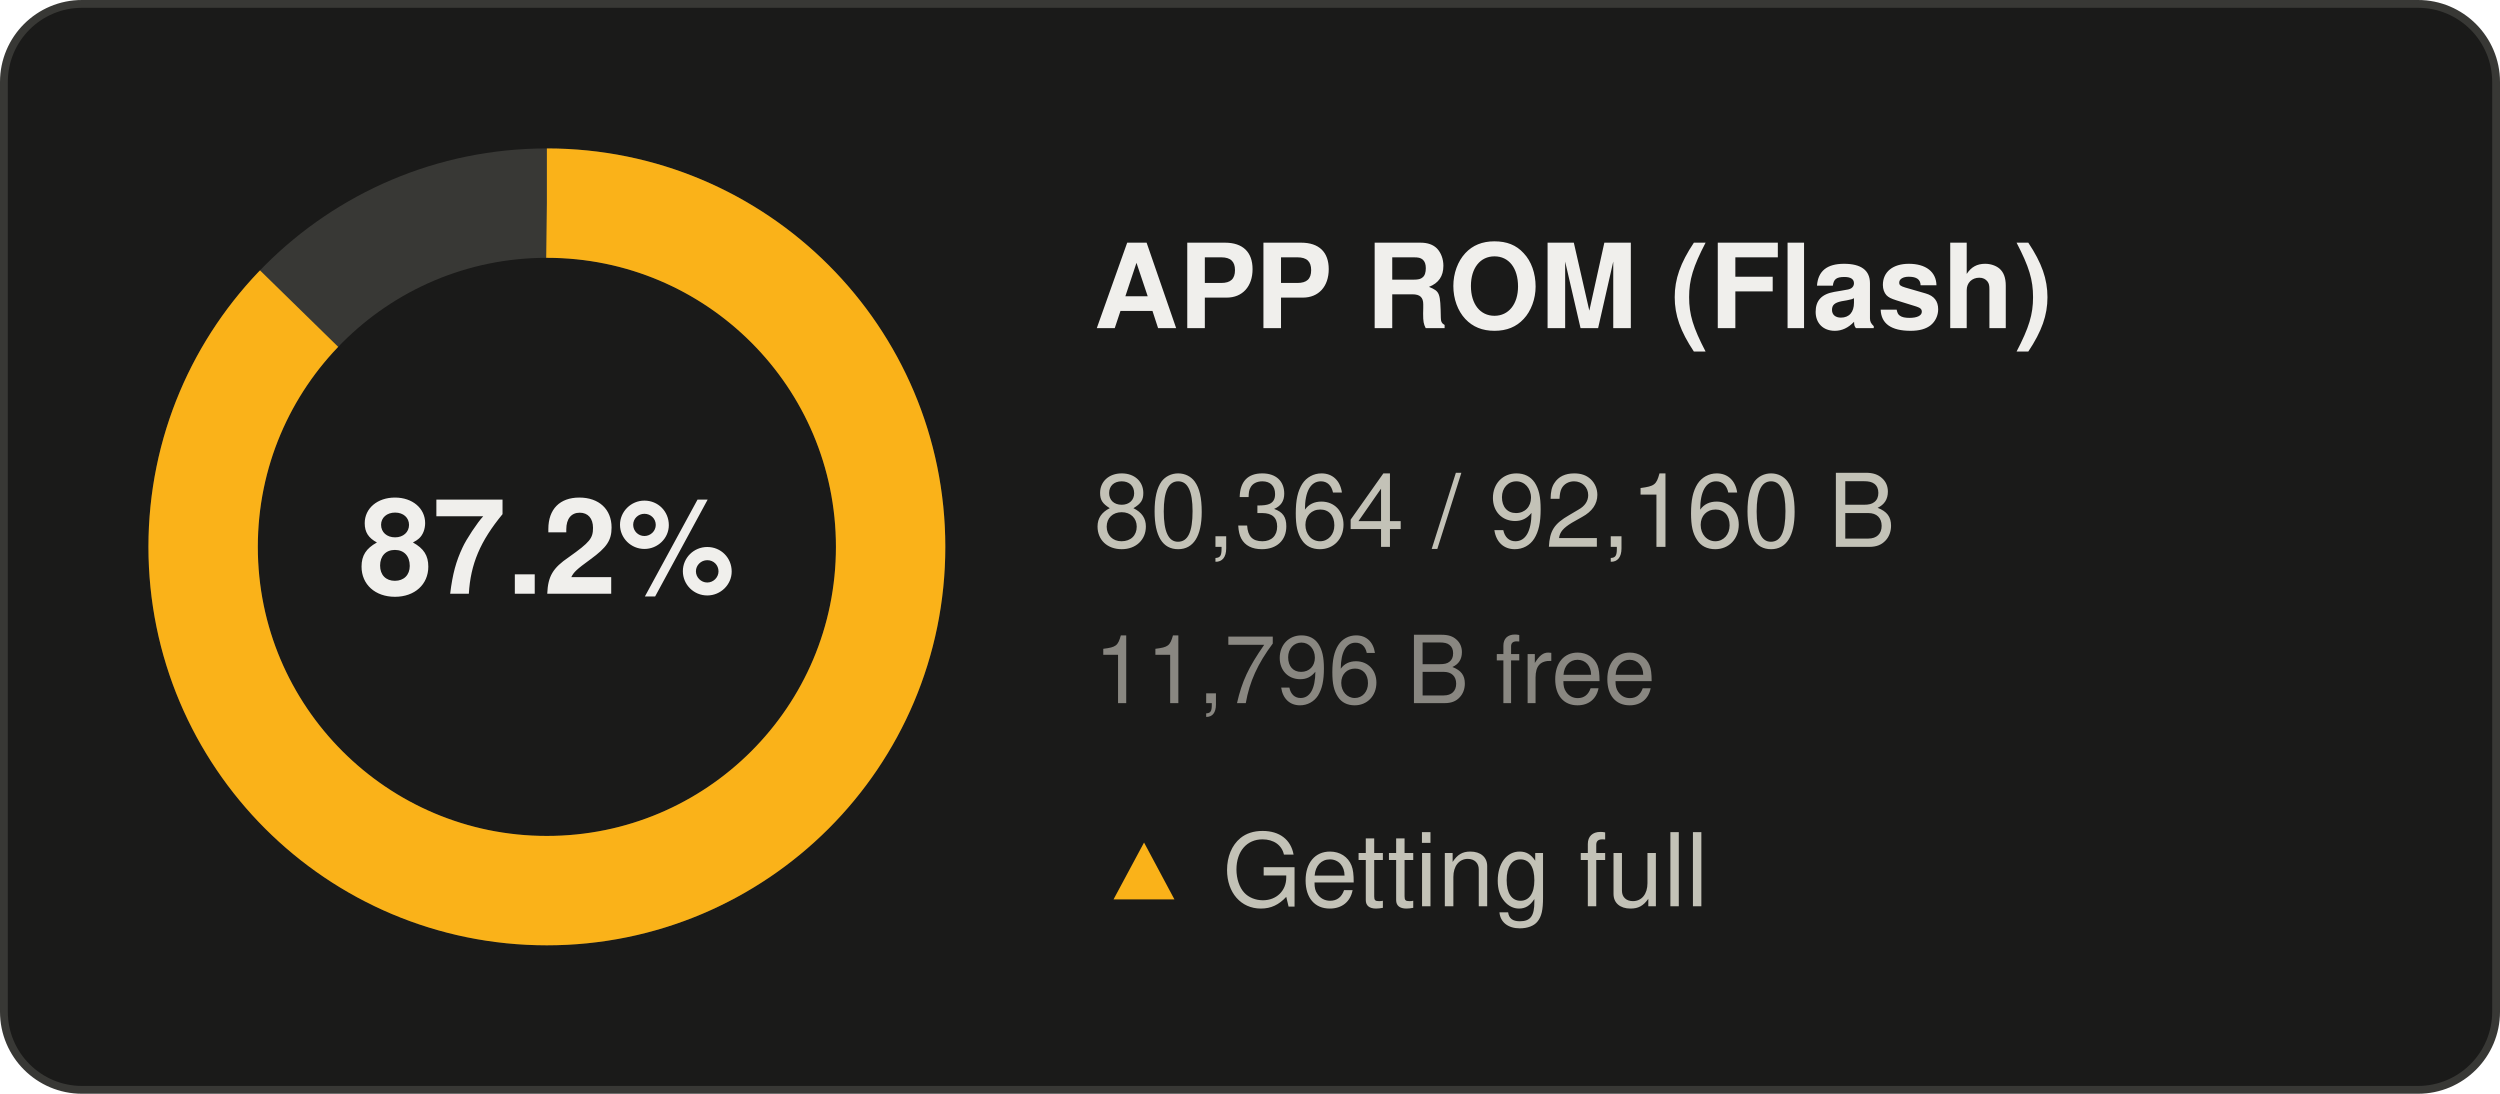
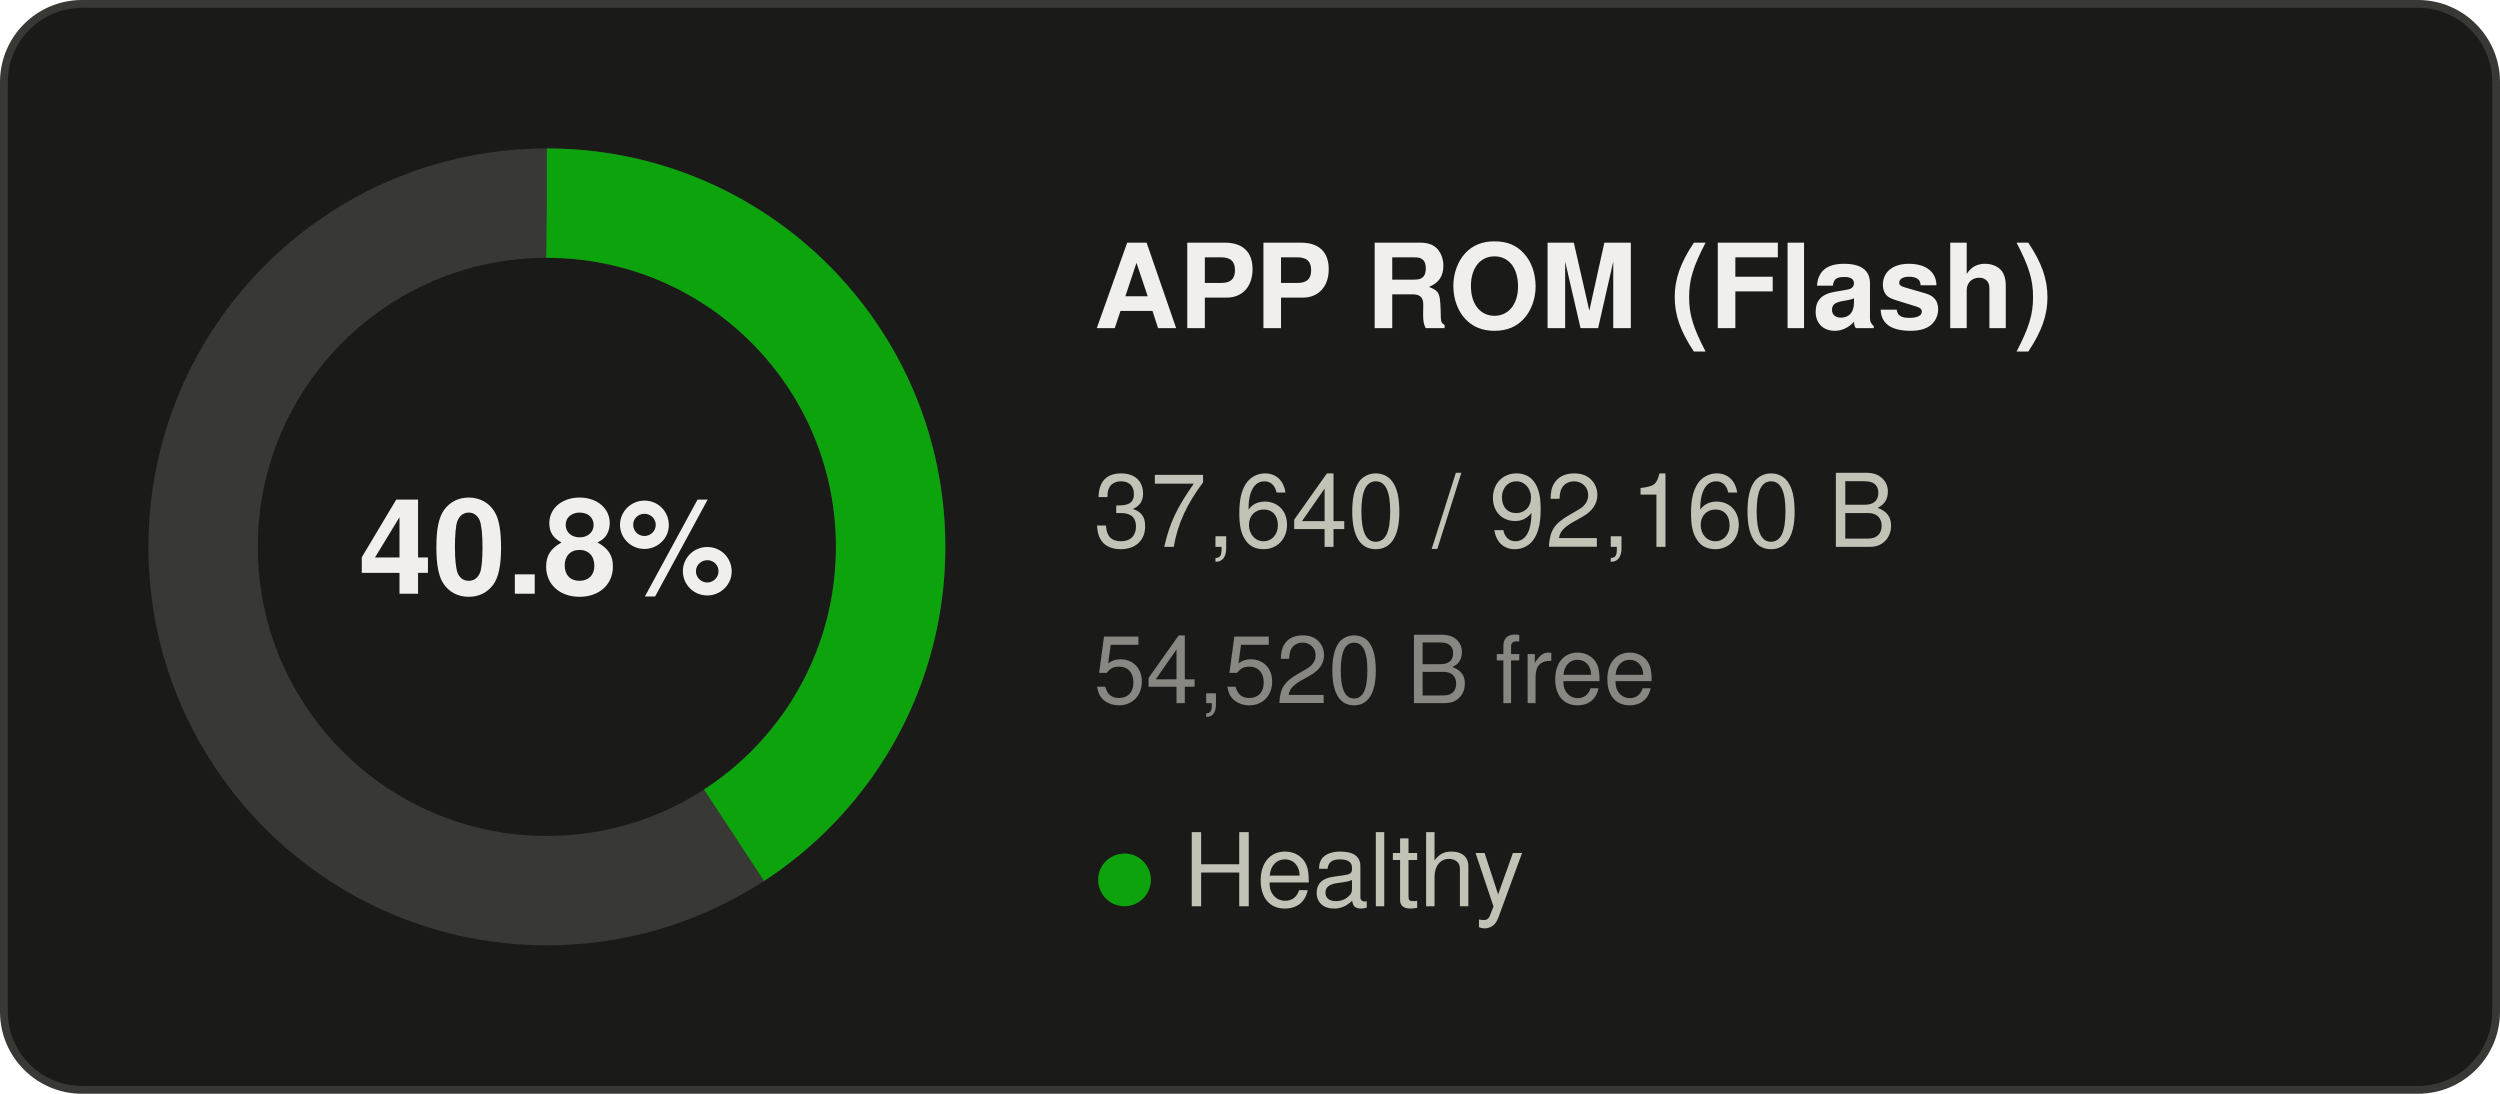
- <svg xmlns="http://www.w3.org/2000/svg" width="320" height="140" viewBox="0 0 320 140" role="img" aria-label="APP ROM (Flash): 87.2% used">
+ <svg xmlns="http://www.w3.org/2000/svg" width="320" height="140" viewBox="0 0 320 140" role="img" aria-label="APP ROM (Flash): 40.8% used">
  <rect x="0.5" y="0.5" width="319" height="139" rx="10" fill="#1a1a19" stroke="#383835" />
  <g font-family="Segoe UI, system-ui, -apple-system, Helvetica, Arial, sans-serif">
    <circle cx="70" cy="70" r="44" fill="none" stroke="#383835" stroke-width="14" />
-     <circle cx="70" cy="70" r="44" fill="none" stroke="#fab219" stroke-width="14" stroke-dasharray="241.07 276.46" transform="rotate(-90 70 70)" />
-     <text x="70" y="76" text-anchor="middle" font-size="17" font-weight="600" fill="#f0efec">87.2%</text>
+     <circle cx="70" cy="70" r="44" fill="none" stroke="#0ca30c" stroke-width="14" stroke-dasharray="112.91 276.46" transform="rotate(-90 70 70)" />
+     <text x="70" y="76" text-anchor="middle" font-size="17" font-weight="600" fill="#f0efec">40.8%</text>
    <text x="140" y="42" font-size="15" font-weight="600" fill="#f0efec">APP ROM (Flash)</text>
-     <text x="140" y="70" font-size="13" fill="#c3c2b7">80,364 / 92,160 B</text>
-     <text x="140" y="90" font-size="12" fill="#898781">11,796 B free</text>
+     <text x="140" y="70" font-size="13" fill="#c3c2b7">37,640 / 92,160 B</text>
+     <text x="140" y="90" font-size="12" fill="#898781">54,520 B free</text>
    <text x="140" y="116" font-size="13" fill="#c3c2b7">
-       <tspan fill="#fab219">▲</tspan> Getting full</text>
+       <tspan fill="#0ca30c">●</tspan> Healthy</text>
  </g>
</svg>
